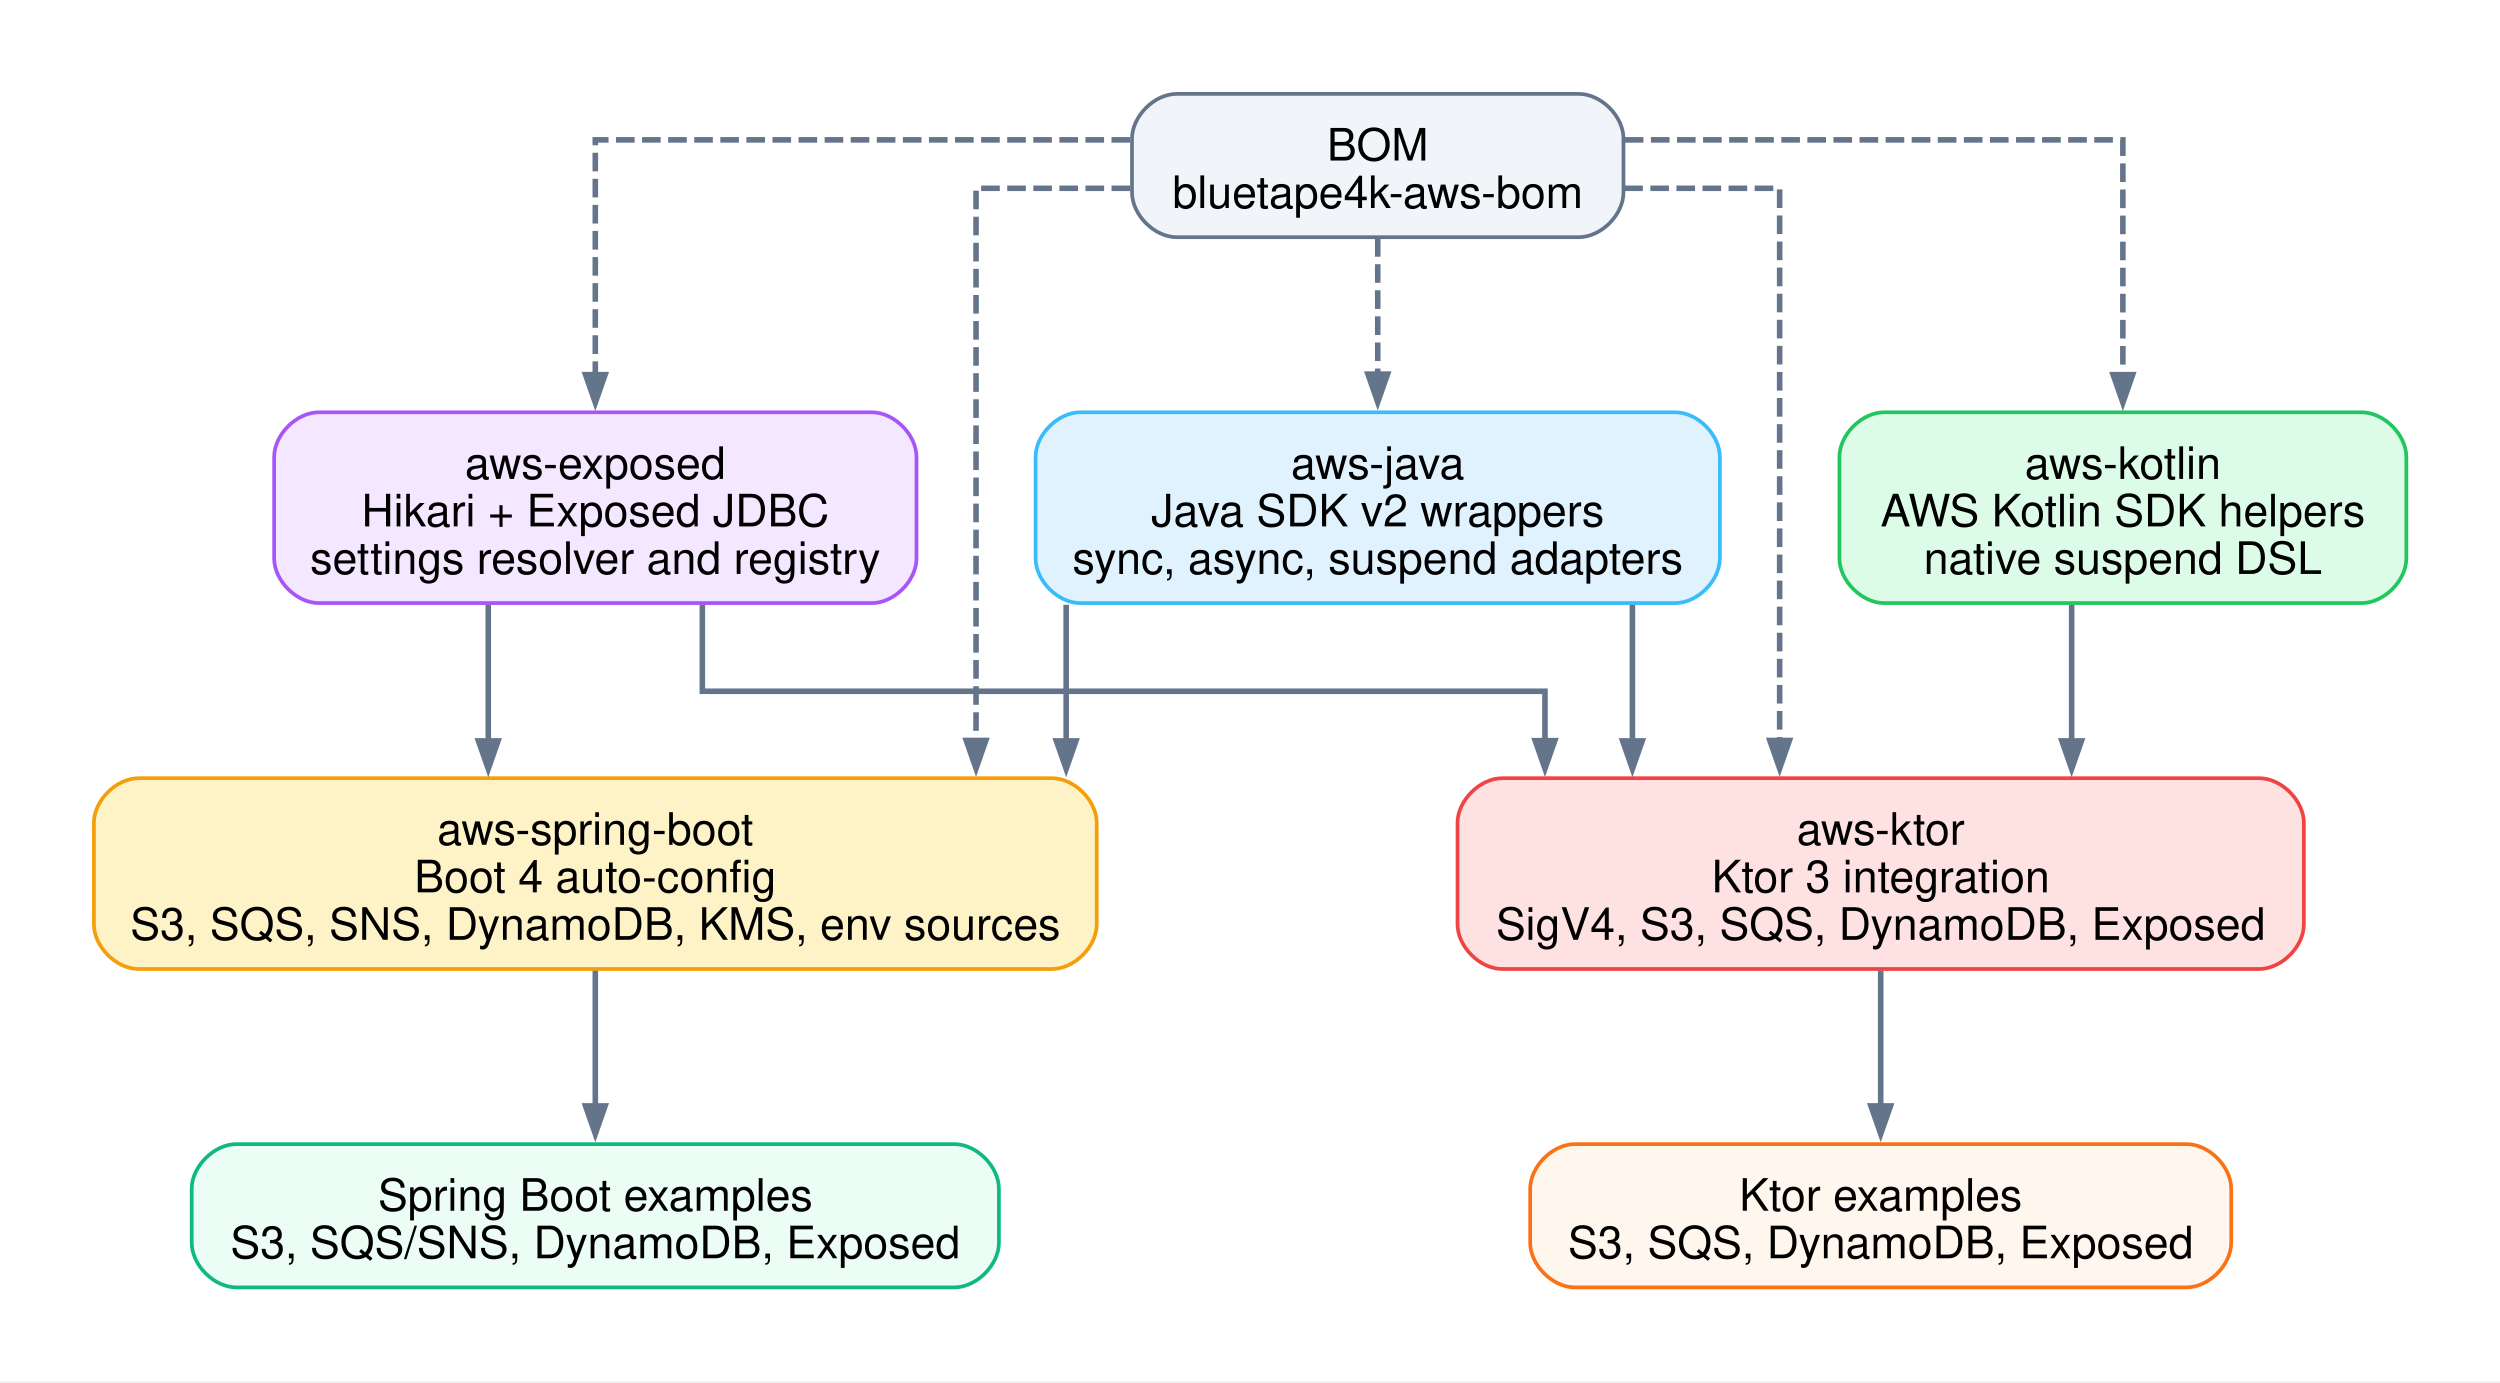
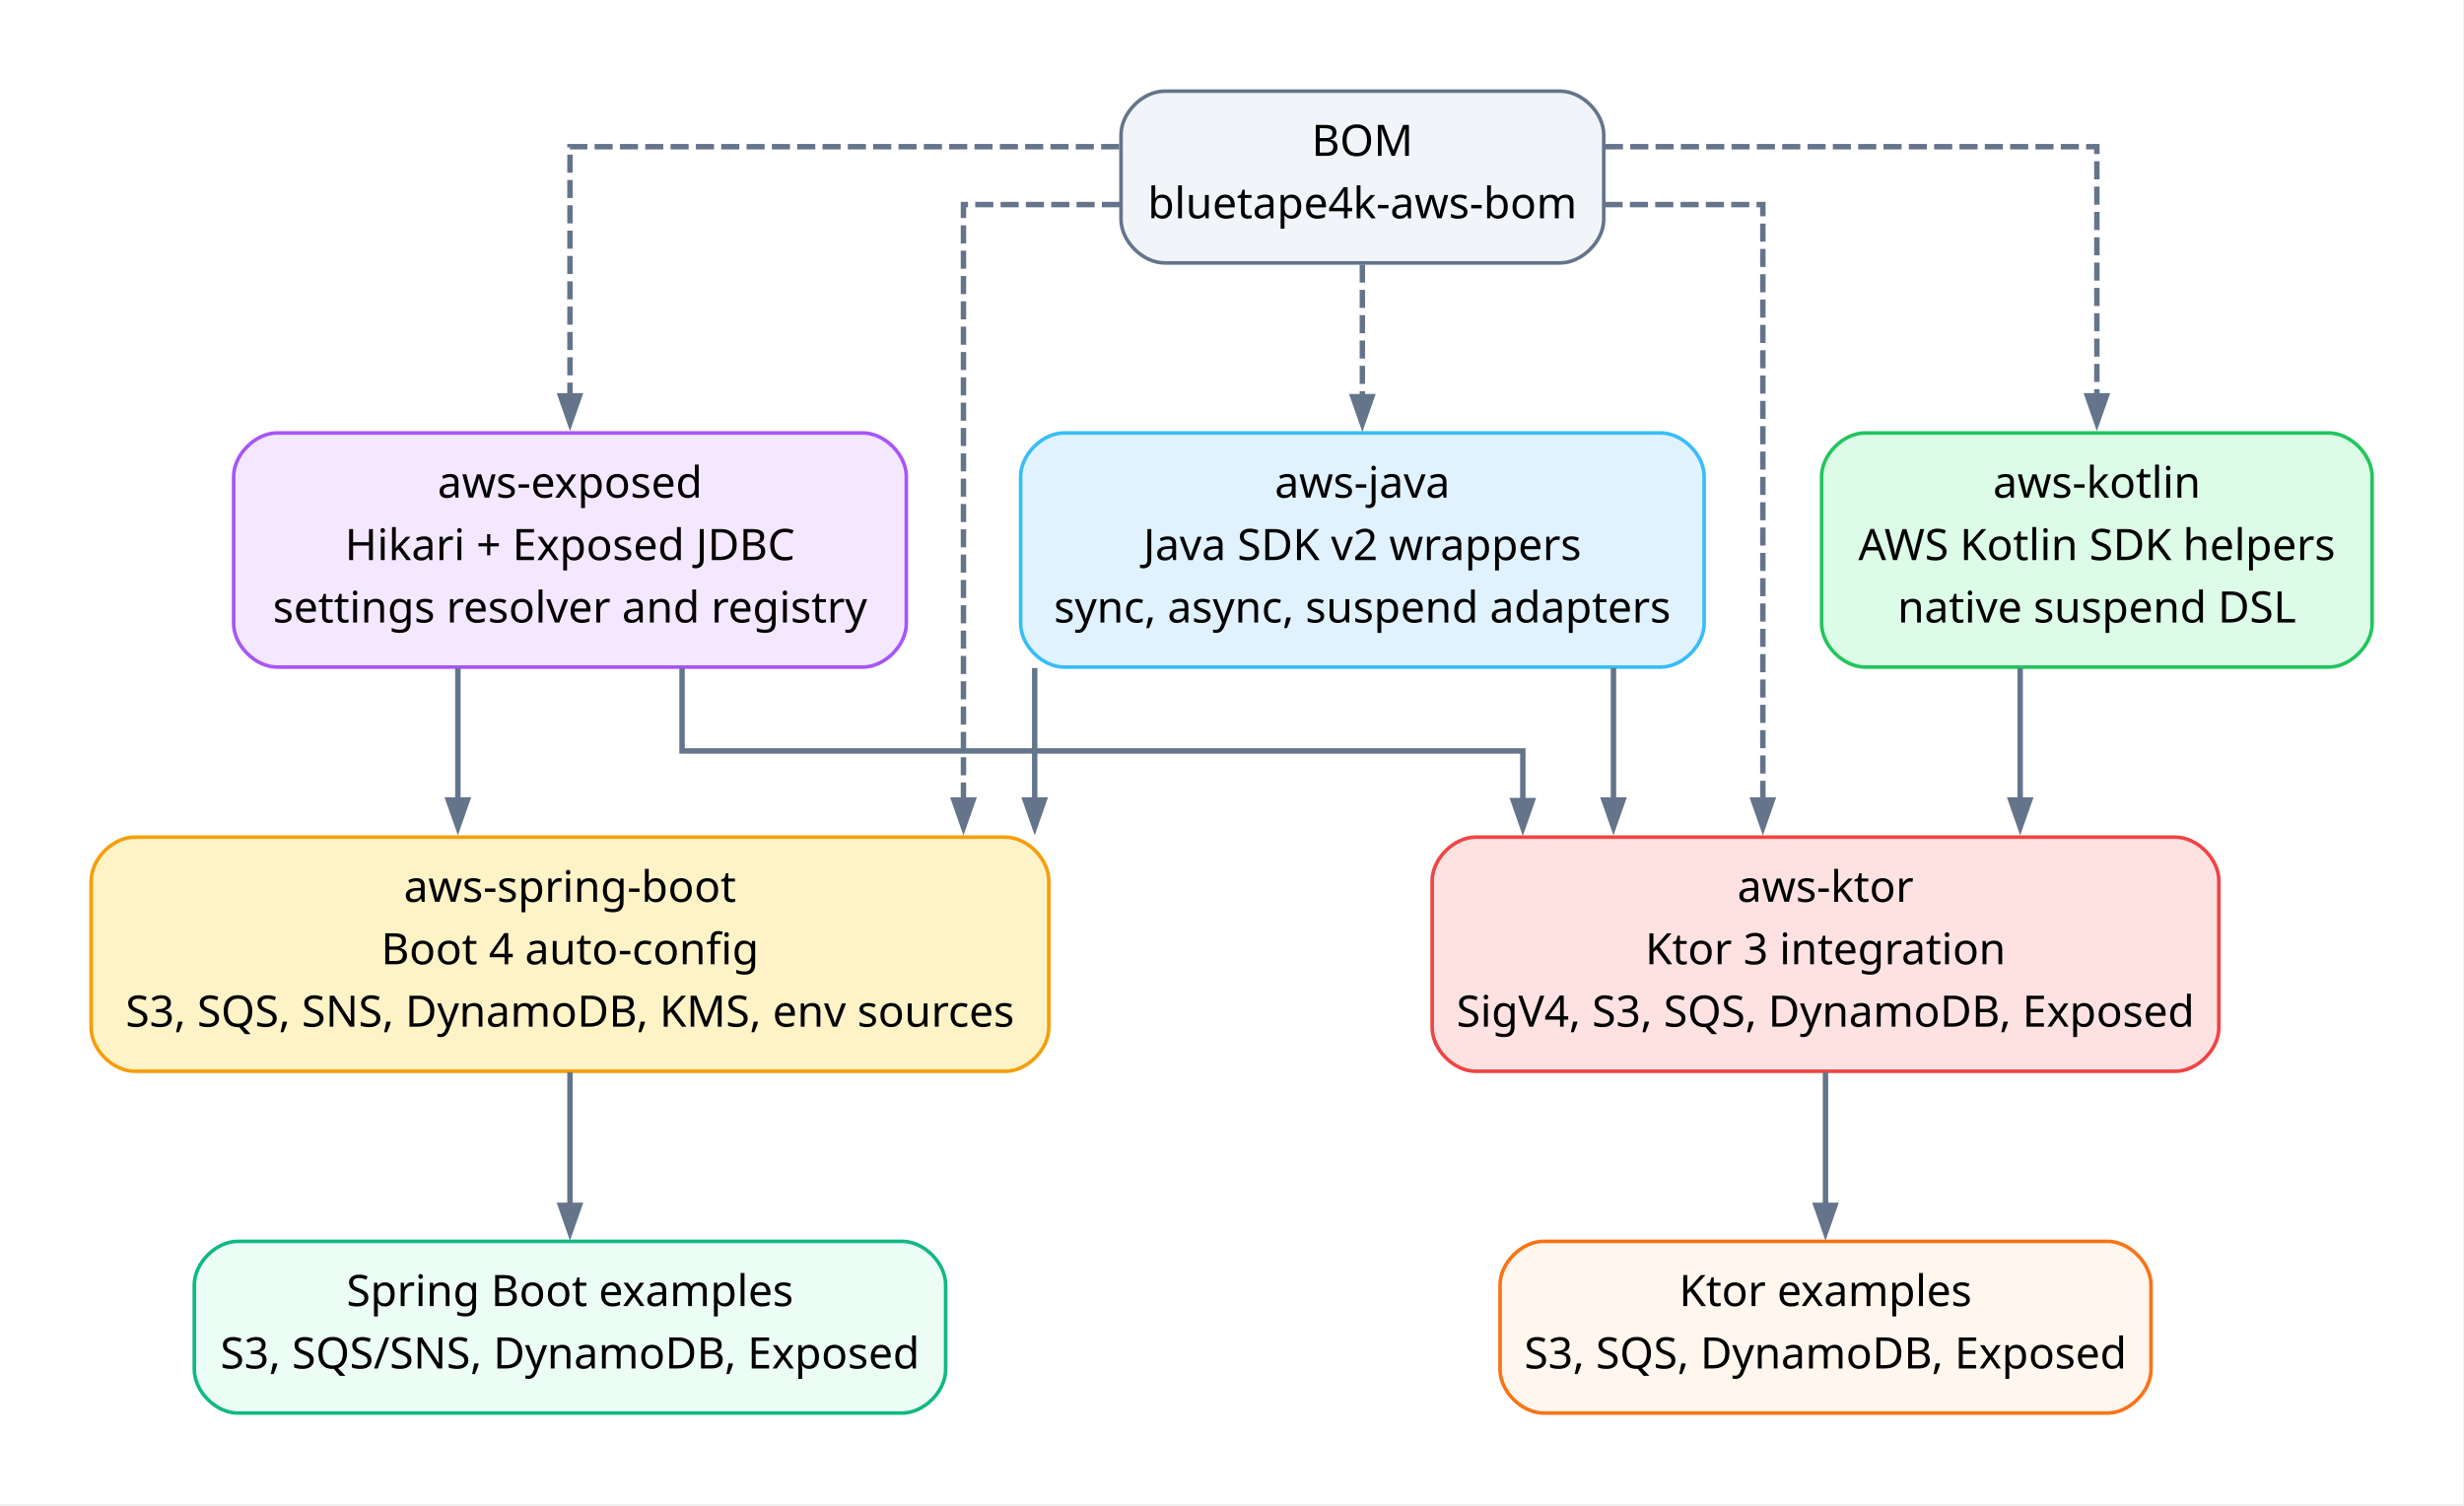
- <svg xmlns="http://www.w3.org/2000/svg" width="671pt" height="371pt" viewBox="0.00 0.00 671.00 371.00">
-   <g id="graph0" class="graph" transform="scale(1 1) rotate(0) translate(25.2 345.54)">
-     <polygon fill="#ffffff" stroke="none" points="-25.2,25.2 -25.2,-345.54 645.86,-345.54 645.86,25.2 -25.2,25.2" />
+ <svg xmlns="http://www.w3.org/2000/svg" width="681pt" height="416pt" viewBox="0.00 0.00 681.00 416.00">
+   <g id="graph0" class="graph" transform="scale(1 1) rotate(0) translate(25.2 390.54)">
+     <polygon fill="#ffffff" stroke="none" points="-25.2,25.2 -25.2,-390.54 655.61,-390.54 655.61,25.2 -25.2,25.2" />
    <g id="node1" class="node">
-       <path fill="#f1f5f9" stroke="#64748b" d="M398.54,-320.34C398.54,-320.34 290.63,-320.34 290.63,-320.34 284.63,-320.34 278.63,-314.34 278.63,-308.34 278.63,-308.34 278.63,-293.88 278.63,-293.88 278.63,-287.88 284.63,-281.88 290.63,-281.88 290.63,-281.88 398.54,-281.88 398.54,-281.88 404.54,-281.88 410.54,-287.88 410.54,-293.88 410.54,-293.88 410.54,-308.34 410.54,-308.34 410.54,-314.34 404.54,-320.34 398.54,-320.34" />
-       <text xml:space="preserve" text-anchor="middle" x="344.58" y="-302.46" font-family="Helvetica,sans-Serif" font-size="12.00">BOM</text>
-       <text xml:space="preserve" text-anchor="middle" x="344.58" y="-289.71" font-family="Helvetica,sans-Serif" font-size="12.00">bluetape4k-aws-bom</text>
+       <path fill="#f1f5f9" stroke="#64748b" d="M406.04,-365.34C406.04,-365.34 296.63,-365.34 296.63,-365.34 290.63,-365.34 284.63,-359.34 284.63,-353.34 284.63,-353.34 284.63,-329.88 284.63,-329.88 284.63,-323.88 290.63,-317.88 296.63,-317.88 296.63,-317.88 406.04,-317.88 406.04,-317.88 412.04,-317.88 418.04,-323.88 418.04,-329.88 418.04,-329.88 418.04,-353.34 418.04,-353.34 418.04,-359.34 412.04,-365.34 406.04,-365.34" />
+       <text xml:space="preserve" text-anchor="middle" x="351.33" y="-347.46" font-family="Architects Daughter" font-size="12.00">BOM</text>
+       <text xml:space="preserve" text-anchor="middle" x="351.33" y="-330.21" font-family="Architects Daughter" font-size="12.00">bluetape4k-aws-bom</text>
    </g>
    <g id="node2" class="node">
-       <path fill="#e0f2fe" stroke="#38bdf8" d="M424.41,-234.88C424.41,-234.88 264.75,-234.88 264.75,-234.88 258.75,-234.88 252.75,-228.88 252.75,-222.88 252.75,-222.88 252.75,-195.67 252.75,-195.67 252.75,-189.67 258.75,-183.67 264.75,-183.67 264.75,-183.67 424.41,-183.67 424.41,-183.67 430.41,-183.67 436.41,-189.67 436.41,-195.67 436.41,-195.67 436.41,-222.88 436.41,-222.88 436.41,-228.88 430.41,-234.88 424.41,-234.88" />
-       <text xml:space="preserve" text-anchor="middle" x="344.58" y="-217" font-family="Helvetica,sans-Serif" font-size="12.00">aws-java</text>
-       <text xml:space="preserve" text-anchor="middle" x="344.58" y="-204.25" font-family="Helvetica,sans-Serif" font-size="12.00">Java SDK v2 wrappers</text>
-       <text xml:space="preserve" text-anchor="middle" x="344.58" y="-191.5" font-family="Helvetica,sans-Serif" font-size="12.00">sync, async, suspend adapters</text>
+       <path fill="#e0f2fe" stroke="#38bdf8" d="M433.79,-270.88C433.79,-270.88 268.88,-270.88 268.88,-270.88 262.88,-270.88 256.88,-264.88 256.88,-258.88 256.88,-258.88 256.88,-218.17 256.88,-218.17 256.88,-212.17 262.88,-206.17 268.88,-206.17 268.88,-206.17 433.79,-206.17 433.79,-206.17 439.79,-206.17 445.79,-212.17 445.79,-218.17 445.79,-218.17 445.79,-258.88 445.79,-258.88 445.79,-264.88 439.79,-270.88 433.79,-270.88" />
+       <text xml:space="preserve" text-anchor="middle" x="351.33" y="-253" font-family="Architects Daughter" font-size="12.00">aws-java</text>
+       <text xml:space="preserve" text-anchor="middle" x="351.33" y="-235.75" font-family="Architects Daughter" font-size="12.00">Java SDK v2 wrappers</text>
+       <text xml:space="preserve" text-anchor="middle" x="351.33" y="-218.5" font-family="Architects Daughter" font-size="12.00">sync, async, suspend adapters</text>
    </g>
    <g id="edge1" class="edge">
-       <path fill="none" stroke="#64748b" stroke-width="1.5" stroke-dasharray="5,2" d="M344.58,-281.63C344.58,-281.63 344.58,-245.12 344.58,-245.12" />
-       <polygon fill="#64748b" stroke="#64748b" stroke-width="1.5" points="347.21,-245.12 344.58,-237.62 341.96,-245.12 347.21,-245.12" />
+       <path fill="none" stroke="#64748b" stroke-width="1.5" stroke-dasharray="5,2" d="M351.33,-317.44C351.33,-317.44 351.33,-280.9 351.33,-280.9" />
+       <polygon fill="#64748b" stroke="#64748b" stroke-width="1.5" points="353.96,-280.9 351.33,-273.4 348.71,-280.9 353.96,-280.9" />
    </g>
    <g id="node3" class="node">
-       <path fill="#dcfce7" stroke="#22c55e" d="M608.66,-234.88C608.66,-234.88 480.5,-234.88 480.5,-234.88 474.5,-234.88 468.5,-228.88 468.5,-222.88 468.5,-222.88 468.5,-195.67 468.5,-195.67 468.5,-189.67 474.5,-183.67 480.5,-183.67 480.5,-183.67 608.66,-183.67 608.66,-183.67 614.66,-183.67 620.66,-189.67 620.66,-195.67 620.66,-195.67 620.66,-222.88 620.66,-222.88 620.66,-228.88 614.66,-234.88 608.66,-234.88" />
-       <text xml:space="preserve" text-anchor="middle" x="544.58" y="-217" font-family="Helvetica,sans-Serif" font-size="12.00">aws-kotlin</text>
-       <text xml:space="preserve" text-anchor="middle" x="544.58" y="-204.25" font-family="Helvetica,sans-Serif" font-size="12.00">AWS Kotlin SDK helpers</text>
-       <text xml:space="preserve" text-anchor="middle" x="544.58" y="-191.5" font-family="Helvetica,sans-Serif" font-size="12.00">native suspend DSL</text>
+       <path fill="#dcfce7" stroke="#22c55e" d="M618.41,-270.88C618.41,-270.88 490.25,-270.88 490.25,-270.88 484.25,-270.88 478.25,-264.88 478.25,-258.88 478.25,-258.88 478.25,-218.17 478.25,-218.17 478.25,-212.17 484.25,-206.17 490.25,-206.17 490.25,-206.17 618.41,-206.17 618.41,-206.17 624.41,-206.17 630.41,-212.17 630.41,-218.17 630.41,-218.17 630.41,-258.88 630.41,-258.88 630.41,-264.88 624.41,-270.88 618.41,-270.88" />
+       <text xml:space="preserve" text-anchor="middle" x="554.33" y="-253" font-family="Architects Daughter" font-size="12.00">aws-kotlin</text>
+       <text xml:space="preserve" text-anchor="middle" x="554.33" y="-235.75" font-family="Architects Daughter" font-size="12.00">AWS Kotlin SDK helpers</text>
+       <text xml:space="preserve" text-anchor="middle" x="554.33" y="-218.5" font-family="Architects Daughter" font-size="12.00">native suspend DSL</text>
    </g>
    <g id="edge2" class="edge">
-       <path fill="none" stroke="#64748b" stroke-width="1.5" stroke-dasharray="5,2" d="M410.9,-308C469.12,-308 544.58,-308 544.58,-308 544.58,-308 544.58,-244.98 544.58,-244.98" />
-       <polygon fill="#64748b" stroke="#64748b" stroke-width="1.5" points="547.21,-244.98 544.58,-237.48 541.96,-244.98 547.21,-244.98" />
+       <path fill="none" stroke="#64748b" stroke-width="1.5" stroke-dasharray="5,2" d="M418.36,-350C477.49,-350 554.33,-350 554.33,-350 554.33,-350 554.33,-281.14 554.33,-281.14" />
+       <polygon fill="#64748b" stroke="#64748b" stroke-width="1.5" points="556.96,-281.14 554.33,-273.64 551.71,-281.14 556.96,-281.14" />
    </g>
    <g id="node4" class="node">
-       <path fill="#f3e8ff" stroke="#a855f7" d="M208.79,-234.88C208.79,-234.88 60.38,-234.88 60.38,-234.88 54.37,-234.88 48.38,-228.88 48.38,-222.88 48.38,-222.88 48.38,-195.67 48.38,-195.67 48.38,-189.67 54.38,-183.67 60.38,-183.67 60.38,-183.67 208.79,-183.67 208.79,-183.67 214.79,-183.67 220.79,-189.67 220.79,-195.67 220.79,-195.67 220.79,-222.88 220.79,-222.88 220.79,-228.88 214.79,-234.88 208.79,-234.88" />
-       <text xml:space="preserve" text-anchor="middle" x="134.58" y="-217" font-family="Helvetica,sans-Serif" font-size="12.00">aws-exposed</text>
-       <text xml:space="preserve" text-anchor="middle" x="134.58" y="-204.25" font-family="Helvetica,sans-Serif" font-size="12.00">Hikari + Exposed JDBC</text>
-       <text xml:space="preserve" text-anchor="middle" x="134.58" y="-191.5" font-family="Helvetica,sans-Serif" font-size="12.00">settings resolver and registry</text>
+       <path fill="#f3e8ff" stroke="#a855f7" d="M213.29,-270.88C213.29,-270.88 51.37,-270.88 51.37,-270.88 45.38,-270.88 39.38,-264.88 39.38,-258.88 39.38,-258.88 39.38,-218.17 39.38,-218.17 39.38,-212.17 45.38,-206.17 51.38,-206.17 51.38,-206.17 213.29,-206.17 213.29,-206.17 219.29,-206.17 225.29,-212.17 225.29,-218.17 225.29,-218.17 225.29,-258.88 225.29,-258.88 225.29,-264.88 219.29,-270.88 213.29,-270.88" />
+       <text xml:space="preserve" text-anchor="middle" x="132.33" y="-253" font-family="Architects Daughter" font-size="12.00">aws-exposed</text>
+       <text xml:space="preserve" text-anchor="middle" x="132.33" y="-235.75" font-family="Architects Daughter" font-size="12.00">Hikari + Exposed JDBC</text>
+       <text xml:space="preserve" text-anchor="middle" x="132.33" y="-218.5" font-family="Architects Daughter" font-size="12.00">settings resolver and registry</text>
    </g>
    <g id="edge3" class="edge">
-       <path fill="none" stroke="#64748b" stroke-width="1.5" stroke-dasharray="5,2" d="M278.13,-308C216.61,-308 134.58,-308 134.58,-308 134.58,-308 134.58,-244.98 134.58,-244.98" />
-       <polygon fill="#64748b" stroke="#64748b" stroke-width="1.5" points="137.21,-244.98 134.58,-237.48 131.96,-244.98 137.21,-244.98" />
+       <path fill="none" stroke="#64748b" stroke-width="1.5" stroke-dasharray="5,2" d="M284.13,-350C219.76,-350 132.33,-350 132.33,-350 132.33,-350 132.33,-281.14 132.33,-281.14" />
+       <polygon fill="#64748b" stroke="#64748b" stroke-width="1.5" points="134.96,-281.14 132.33,-273.64 129.71,-281.14 134.96,-281.14" />
    </g>
    <g id="node5" class="node">
-       <path fill="#fef3c7" stroke="#f59e0b" d="M257.16,-136.67C257.16,-136.67 12,-136.67 12,-136.67 6,-136.67 0,-130.67 0,-124.67 0,-124.67 0,-97.46 0,-97.46 0,-91.46 6,-85.46 12,-85.46 12,-85.46 257.16,-85.46 257.16,-85.46 263.16,-85.46 269.16,-91.46 269.16,-97.46 269.16,-97.46 269.16,-124.67 269.16,-124.67 269.16,-130.67 263.16,-136.67 257.16,-136.67" />
-       <text xml:space="preserve" text-anchor="middle" x="134.58" y="-118.79" font-family="Helvetica,sans-Serif" font-size="12.00">aws-spring-boot</text>
-       <text xml:space="preserve" text-anchor="middle" x="134.58" y="-106.04" font-family="Helvetica,sans-Serif" font-size="12.00">Boot 4 auto-config</text>
-       <text xml:space="preserve" text-anchor="middle" x="134.58" y="-93.29" font-family="Helvetica,sans-Serif" font-size="12.00">S3, SQS, SNS, DynamoDB, KMS, env sources</text>
+       <path fill="#fef3c7" stroke="#f59e0b" d="M252.66,-159.17C252.66,-159.17 12,-159.17 12,-159.17 6,-159.17 0,-153.17 0,-147.17 0,-147.17 0,-106.46 0,-106.46 0,-100.46 6,-94.46 12,-94.46 12,-94.46 252.66,-94.46 252.66,-94.46 258.66,-94.46 264.66,-100.46 264.66,-106.46 264.66,-106.46 264.66,-147.17 264.66,-147.17 264.66,-153.17 258.66,-159.17 252.66,-159.17" />
+       <text xml:space="preserve" text-anchor="middle" x="132.33" y="-141.29" font-family="Architects Daughter" font-size="12.00">aws-spring-boot</text>
+       <text xml:space="preserve" text-anchor="middle" x="132.33" y="-124.04" font-family="Architects Daughter" font-size="12.00">Boot 4 auto-config</text>
+       <text xml:space="preserve" text-anchor="middle" x="132.33" y="-106.79" font-family="Architects Daughter" font-size="12.00">S3, SQS, SNS, DynamoDB, KMS, env sources</text>
    </g>
    <g id="edge4" class="edge">
-       <path fill="none" stroke="#64748b" stroke-width="1.5" stroke-dasharray="5,2" d="M278.14,-295C255.96,-295 236.77,-295 236.77,-295 236.77,-295 236.77,-146.8 236.77,-146.8" />
-       <polygon fill="#64748b" stroke="#64748b" stroke-width="1.5" points="239.39,-146.8 236.77,-139.3 234.14,-146.8 239.39,-146.8" />
+       <path fill="none" stroke="#64748b" stroke-width="1.5" stroke-dasharray="5,2" d="M284.34,-334C261.25,-334 241.08,-334 241.08,-334 241.08,-334 241.08,-169.41 241.08,-169.41" />
+       <polygon fill="#64748b" stroke="#64748b" stroke-width="1.5" points="243.71,-169.41 241.08,-161.91 238.46,-169.41 243.71,-169.41" />
    </g>
    <g id="node6" class="node">
-       <path fill="#fee2e2" stroke="#ef4444" d="M581.16,-136.67C581.16,-136.67 378,-136.67 378,-136.67 372,-136.67 366,-130.67 366,-124.67 366,-124.67 366,-97.46 366,-97.46 366,-91.46 372,-85.46 378,-85.46 378,-85.46 581.16,-85.46 581.16,-85.46 587.16,-85.46 593.16,-91.46 593.16,-97.46 593.16,-97.46 593.16,-124.67 593.16,-124.67 593.16,-130.67 587.16,-136.67 581.16,-136.67" />
-       <text xml:space="preserve" text-anchor="middle" x="479.58" y="-118.79" font-family="Helvetica,sans-Serif" font-size="12.00">aws-ktor</text>
-       <text xml:space="preserve" text-anchor="middle" x="479.58" y="-106.04" font-family="Helvetica,sans-Serif" font-size="12.00">Ktor 3 integration</text>
-       <text xml:space="preserve" text-anchor="middle" x="479.58" y="-93.29" font-family="Helvetica,sans-Serif" font-size="12.00">SigV4, S3, SQS, DynamoDB, Exposed</text>
+       <path fill="#fee2e2" stroke="#ef4444" d="M576.04,-159.17C576.04,-159.17 382.63,-159.17 382.63,-159.17 376.63,-159.17 370.63,-153.17 370.63,-147.17 370.63,-147.17 370.63,-106.46 370.63,-106.46 370.63,-100.46 376.63,-94.46 382.63,-94.46 382.63,-94.46 576.04,-94.46 576.04,-94.46 582.04,-94.46 588.04,-100.46 588.04,-106.46 588.04,-106.46 588.04,-147.17 588.04,-147.17 588.04,-153.17 582.04,-159.17 576.04,-159.17" />
+       <text xml:space="preserve" text-anchor="middle" x="479.33" y="-141.29" font-family="Architects Daughter" font-size="12.00">aws-ktor</text>
+       <text xml:space="preserve" text-anchor="middle" x="479.33" y="-124.04" font-family="Architects Daughter" font-size="12.00">Ktor 3 integration</text>
+       <text xml:space="preserve" text-anchor="middle" x="479.33" y="-106.79" font-family="Architects Daughter" font-size="12.00">SigV4, S3, SQS, DynamoDB, Exposed</text>
    </g>
    <g id="edge5" class="edge">
-       <path fill="none" stroke="#64748b" stroke-width="1.5" stroke-dasharray="5,2" d="M410.75,-295C433.08,-295 452.46,-295 452.46,-295 452.46,-295 452.46,-146.8 452.46,-146.8" />
-       <polygon fill="#64748b" stroke="#64748b" stroke-width="1.5" points="455.08,-146.8 452.46,-139.3 449.83,-146.8 455.08,-146.8" />
+       <path fill="none" stroke="#64748b" stroke-width="1.5" stroke-dasharray="5,2" d="M418.27,-334C441.58,-334 462.02,-334 462.02,-334 462.02,-334 462.02,-169.41 462.02,-169.41" />
+       <polygon fill="#64748b" stroke="#64748b" stroke-width="1.5" points="464.64,-169.41 462.02,-161.91 459.39,-169.41 464.64,-169.41" />
    </g>
    <g id="edge8" class="edge">
-       <path fill="none" stroke="#64748b" stroke-width="1.5" d="M260.96,-183.21C260.96,-183.21 260.96,-146.68 260.96,-146.68" />
-       <polygon fill="#64748b" stroke="#64748b" stroke-width="1.5" points="263.58,-146.68 260.96,-139.18 258.33,-146.68 263.58,-146.68" />
+       <path fill="none" stroke="#64748b" stroke-width="1.5" d="M260.77,-205.91C260.77,-205.91 260.77,-169.43 260.77,-169.43" />
+       <polygon fill="#64748b" stroke="#64748b" stroke-width="1.5" points="263.39,-169.43 260.77,-161.93 258.14,-169.43 263.39,-169.43" />
    </g>
    <g id="edge9" class="edge">
-       <path fill="none" stroke="#64748b" stroke-width="1.5" d="M412.94,-183.21C412.94,-183.21 412.94,-146.68 412.94,-146.68" />
-       <polygon fill="#64748b" stroke="#64748b" stroke-width="1.5" points="415.57,-146.68 412.94,-139.18 410.32,-146.68 415.57,-146.68" />
+       <path fill="none" stroke="#64748b" stroke-width="1.5" d="M420.73,-205.91C420.73,-205.91 420.73,-169.43 420.73,-169.43" />
+       <polygon fill="#64748b" stroke="#64748b" stroke-width="1.5" points="423.36,-169.43 420.73,-161.93 418.11,-169.43 423.36,-169.43" />
    </g>
    <g id="edge10" class="edge">
-       <path fill="none" stroke="#64748b" stroke-width="1.5" d="M530.83,-183.21C530.83,-183.21 530.83,-146.68 530.83,-146.68" />
-       <polygon fill="#64748b" stroke="#64748b" stroke-width="1.5" points="533.46,-146.68 530.83,-139.18 528.21,-146.68 533.46,-146.68" />
+       <path fill="none" stroke="#64748b" stroke-width="1.5" d="M533.14,-205.91C533.14,-205.91 533.14,-169.43 533.14,-169.43" />
+       <polygon fill="#64748b" stroke="#64748b" stroke-width="1.5" points="535.77,-169.43 533.14,-161.93 530.52,-169.43 535.77,-169.43" />
    </g>
    <g id="edge6" class="edge">
-       <path fill="none" stroke="#64748b" stroke-width="1.5" d="M105.85,-183.21C105.85,-183.21 105.85,-146.68 105.85,-146.68" />
-       <polygon fill="#64748b" stroke="#64748b" stroke-width="1.5" points="108.47,-146.68 105.85,-139.18 103.22,-146.68 108.47,-146.68" />
+       <path fill="none" stroke="#64748b" stroke-width="1.5" d="M101.35,-205.91C101.35,-205.91 101.35,-169.43 101.35,-169.43" />
+       <polygon fill="#64748b" stroke="#64748b" stroke-width="1.5" points="103.97,-169.43 101.35,-161.93 98.72,-169.43 103.97,-169.43" />
    </g>
    <g id="edge7" class="edge">
-       <path fill="none" stroke="#64748b" stroke-width="1.5" d="M163.31,-183.19C163.31,-171.38 163.31,-160 163.31,-160 163.31,-160 389.47,-160 389.47,-160 389.47,-160 389.47,-146.74 389.47,-146.74" />
-       <polygon fill="#64748b" stroke="#64748b" stroke-width="1.5" points="392.1,-146.74 389.47,-139.24 386.85,-146.74 392.1,-146.74" />
+       <path fill="none" stroke="#64748b" stroke-width="1.5" d="M163.31,-205.9C163.31,-193.82 163.31,-183 163.31,-183 163.31,-183 395.68,-183 395.68,-183 395.68,-183 395.68,-169.27 395.68,-169.27" />
+       <polygon fill="#64748b" stroke="#64748b" stroke-width="1.5" points="398.3,-169.27 395.68,-161.77 393.05,-169.27 398.3,-169.27" />
    </g>
    <g id="node8" class="node">
-       <path fill="#ecfdf5" stroke="#10b981" d="M230.91,-38.46C230.91,-38.46 38.25,-38.46 38.25,-38.46 32.25,-38.46 26.25,-32.46 26.25,-26.46 26.25,-26.46 26.25,-12 26.25,-12 26.25,-6 32.25,0 38.25,0 38.25,0 230.91,0 230.91,0 236.91,0 242.91,-6 242.91,-12 242.91,-12 242.91,-26.46 242.91,-26.46 242.91,-32.46 236.91,-38.46 230.91,-38.46" />
-       <text xml:space="preserve" text-anchor="middle" x="134.58" y="-20.58" font-family="Helvetica,sans-Serif" font-size="12.00">Spring Boot examples</text>
-       <text xml:space="preserve" text-anchor="middle" x="134.58" y="-7.83" font-family="Helvetica,sans-Serif" font-size="12.00">S3, SQS/SNS, DynamoDB, Exposed</text>
+       <path fill="#ecfdf5" stroke="#10b981" d="M224.16,-47.46C224.16,-47.46 40.5,-47.46 40.5,-47.46 34.5,-47.46 28.5,-41.46 28.5,-35.46 28.5,-35.46 28.5,-12 28.5,-12 28.5,-6 34.5,0 40.5,0 40.5,0 224.16,0 224.16,0 230.16,0 236.16,-6 236.16,-12 236.16,-12 236.16,-35.46 236.16,-35.46 236.16,-41.46 230.16,-47.46 224.16,-47.46" />
+       <text xml:space="preserve" text-anchor="middle" x="132.33" y="-29.58" font-family="Architects Daughter" font-size="12.00">Spring Boot examples</text>
+       <text xml:space="preserve" text-anchor="middle" x="132.33" y="-12.33" font-family="Architects Daughter" font-size="12.00">S3, SQS/SNS, DynamoDB, Exposed</text>
    </g>
    <g id="edge11" class="edge">
-       <path fill="none" stroke="#64748b" stroke-width="1.5" d="M134.58,-84.99C134.58,-84.99 134.58,-48.71 134.58,-48.71" />
-       <polygon fill="#64748b" stroke="#64748b" stroke-width="1.5" points="137.21,-48.71 134.58,-41.21 131.96,-48.71 137.21,-48.71" />
+       <path fill="none" stroke="#64748b" stroke-width="1.5" d="M132.33,-94.2C132.33,-94.2 132.33,-57.41 132.33,-57.41" />
+       <polygon fill="#64748b" stroke="#64748b" stroke-width="1.5" points="134.96,-57.41 132.33,-49.91 129.71,-57.41 134.96,-57.41" />
    </g>
    <g id="node7" class="node">
-       <path fill="#fff7ed" stroke="#f97316" d="M561.66,-38.46C561.66,-38.46 397.5,-38.46 397.5,-38.46 391.5,-38.46 385.5,-32.46 385.5,-26.46 385.5,-26.46 385.5,-12 385.5,-12 385.5,-6 391.5,0 397.5,0 397.5,0 561.66,0 561.66,0 567.66,0 573.66,-6 573.66,-12 573.66,-12 573.66,-26.46 573.66,-26.46 573.66,-32.46 567.66,-38.46 561.66,-38.46" />
-       <text xml:space="preserve" text-anchor="middle" x="479.58" y="-20.58" font-family="Helvetica,sans-Serif" font-size="12.00">Ktor examples</text>
-       <text xml:space="preserve" text-anchor="middle" x="479.58" y="-7.83" font-family="Helvetica,sans-Serif" font-size="12.00">S3, SQS, DynamoDB, Exposed</text>
+       <path fill="#fff7ed" stroke="#f97316" d="M557.29,-47.46C557.29,-47.46 401.38,-47.46 401.38,-47.46 395.38,-47.46 389.38,-41.46 389.38,-35.46 389.38,-35.46 389.38,-12 389.38,-12 389.38,-6 395.38,0 401.38,0 401.38,0 557.29,0 557.29,0 563.29,0 569.29,-6 569.29,-12 569.29,-12 569.29,-35.46 569.29,-35.46 569.29,-41.46 563.29,-47.46 557.29,-47.46" />
+       <text xml:space="preserve" text-anchor="middle" x="479.33" y="-29.58" font-family="Architects Daughter" font-size="12.00">Ktor examples</text>
+       <text xml:space="preserve" text-anchor="middle" x="479.33" y="-12.33" font-family="Architects Daughter" font-size="12.00">S3, SQS, DynamoDB, Exposed</text>
    </g>
    <g id="edge12" class="edge">
-       <path fill="none" stroke="#64748b" stroke-width="1.5" d="M479.58,-84.99C479.58,-84.99 479.58,-48.71 479.58,-48.71" />
-       <polygon fill="#64748b" stroke="#64748b" stroke-width="1.5" points="482.21,-48.71 479.58,-41.21 476.96,-48.71 482.21,-48.71" />
+       <path fill="none" stroke="#64748b" stroke-width="1.5" d="M479.33,-94.2C479.33,-94.2 479.33,-57.41 479.33,-57.41" />
+       <polygon fill="#64748b" stroke="#64748b" stroke-width="1.5" points="481.96,-57.41 479.33,-49.91 476.71,-57.41 481.96,-57.41" />
    </g>
  </g>
</svg>
